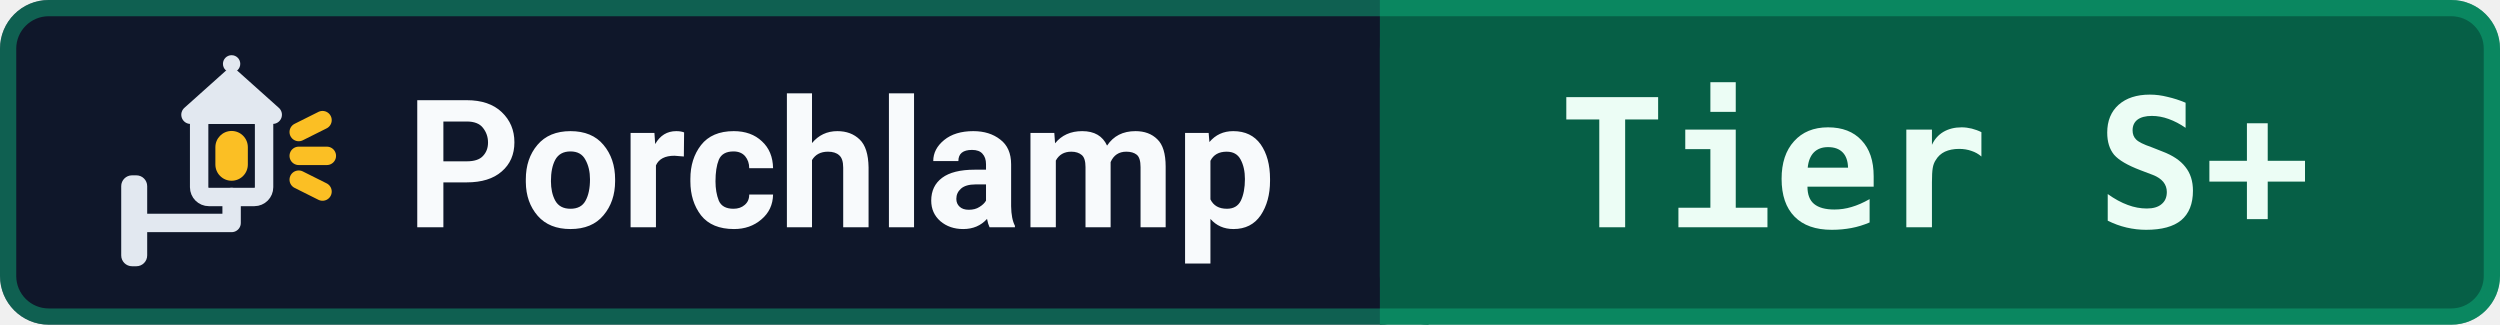
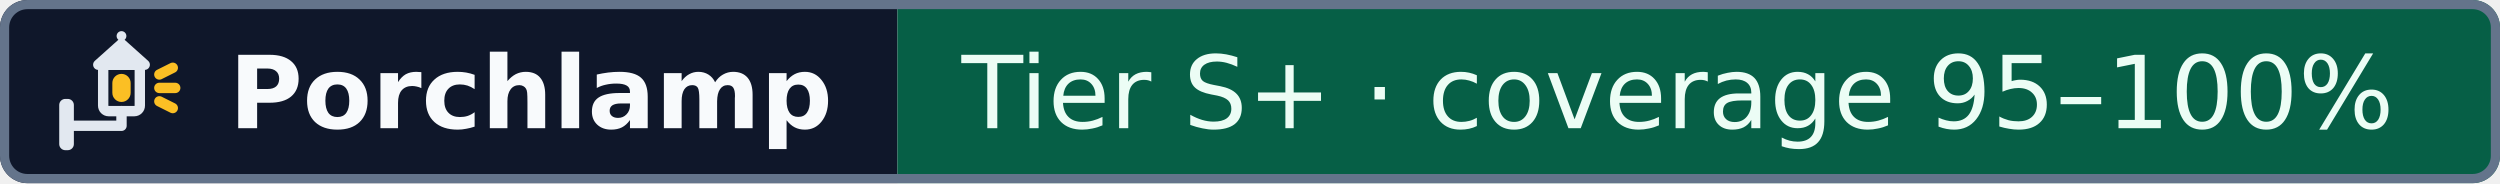
- <svg xmlns="http://www.w3.org/2000/svg" width="154" height="20" viewBox="0 0 154 20" role="img" aria-label="Porchlamp: Tier S+">
-   <rect width="88" height="20" rx="3" fill="#0f172a" />
-   <rect x="85" width="69" height="20" rx="3" fill="#065f46" />
-   <rect x="85" width="3" height="20" fill="#065f46" />
-   <rect x="0.5" y="0.5" width="153" height="19" rx="2.5" fill="none" stroke="#10b981" stroke-opacity="0.45" />
-   <g transform="translate(6, 2) scale(0.6667)" fill="none" stroke-width="1.7" stroke-linecap="round" stroke-linejoin="round">
-     <rect x="2.2" y="13.2" width="2.4" height="8.4" rx="1" fill="#e2e8f0" stroke="none" />
+ <svg xmlns="http://www.w3.org/2000/svg" width="273" height="20" viewBox="0 0 273 20" role="img" aria-label="Porchlamp: Tier S+ · coverage 95–100%">
+   <clipPath id="porchlamp-badge">
+     <rect width="273" height="20" rx="3" fill="#fff" />
+   </clipPath>
+   <g clip-path="url(#porchlamp-badge)">
+     <rect width="98" height="20" fill="#0f172a" />
+     <rect x="98" width="175" height="20" fill="#065f46" />
+   </g>
+   <rect x="0.5" y="0.5" width="272" height="19" rx="2.5" fill="none" stroke="#64748b" />
+   <g transform="translate(5 2) scale(0.6667)" fill="none" stroke-width="1.7" stroke-linecap="round" stroke-linejoin="round">
+     <rect x="2.2" y="13.2" width="2.4" height="8.4" rx="1" fill="#e2e8f0" />
    <path d="M4.6 17.6H12.4V15.2" stroke="#e2e8f0" />
    <path d="M8.6 7.6L12.4 4.2L16.2 7.6Z" fill="#e2e8f0" stroke="#e2e8f0" />
-     <circle cx="12.4" cy="2.9" r="0.8" fill="#e2e8f0" stroke="none" />
+     <circle cx="12.4" cy="2.9" r="0.8" fill="#e2e8f0" />
    <rect x="9.4" y="7.6" width="6" height="7.6" rx="0.9" stroke="#e2e8f0" />
-     <rect x="10.9" y="9.1" width="3" height="4.6" rx="1.5" fill="#fbbf24" stroke="none" />
+     <rect x="10.9" y="9.1" width="3" height="4.6" rx="1.5" fill="#fbbf24" />
    <path d="M18.6 9.2L20.8 8.1M18.6 11.4H21.2M18.6 13.6L20.8 14.7" stroke="#fbbf24" />
  </g>
-   <g font-family="ui-sans-serif, -apple-system, BlinkMacSystemFont, 'Segoe UI', Roboto, Helvetica, Arial, sans-serif" font-size="11" font-weight="600" text-rendering="geometricPrecision">
-     <text x="25" y="14" fill="#f8fafc">Porchlamp</text>
-     <text x="96" y="14" fill="#ecfdf5" font-family="ui-monospace, 'SF Mono', Menlo, Consolas, monospace">Tier S+</text>
+   <g font-family="Verdana,Geneva,DejaVu Sans,sans-serif" font-size="11">
+     <text x="25" y="14" fill="#f8fafc" font-weight="bold" textLength="65.8" lengthAdjust="spacingAndGlyphs">Porchlamp</text>
+     <text x="105" y="14" fill="#ecfdf5" textLength="161.0" lengthAdjust="spacingAndGlyphs">Tier S+ · coverage 95–100%</text>
  </g>
</svg>
